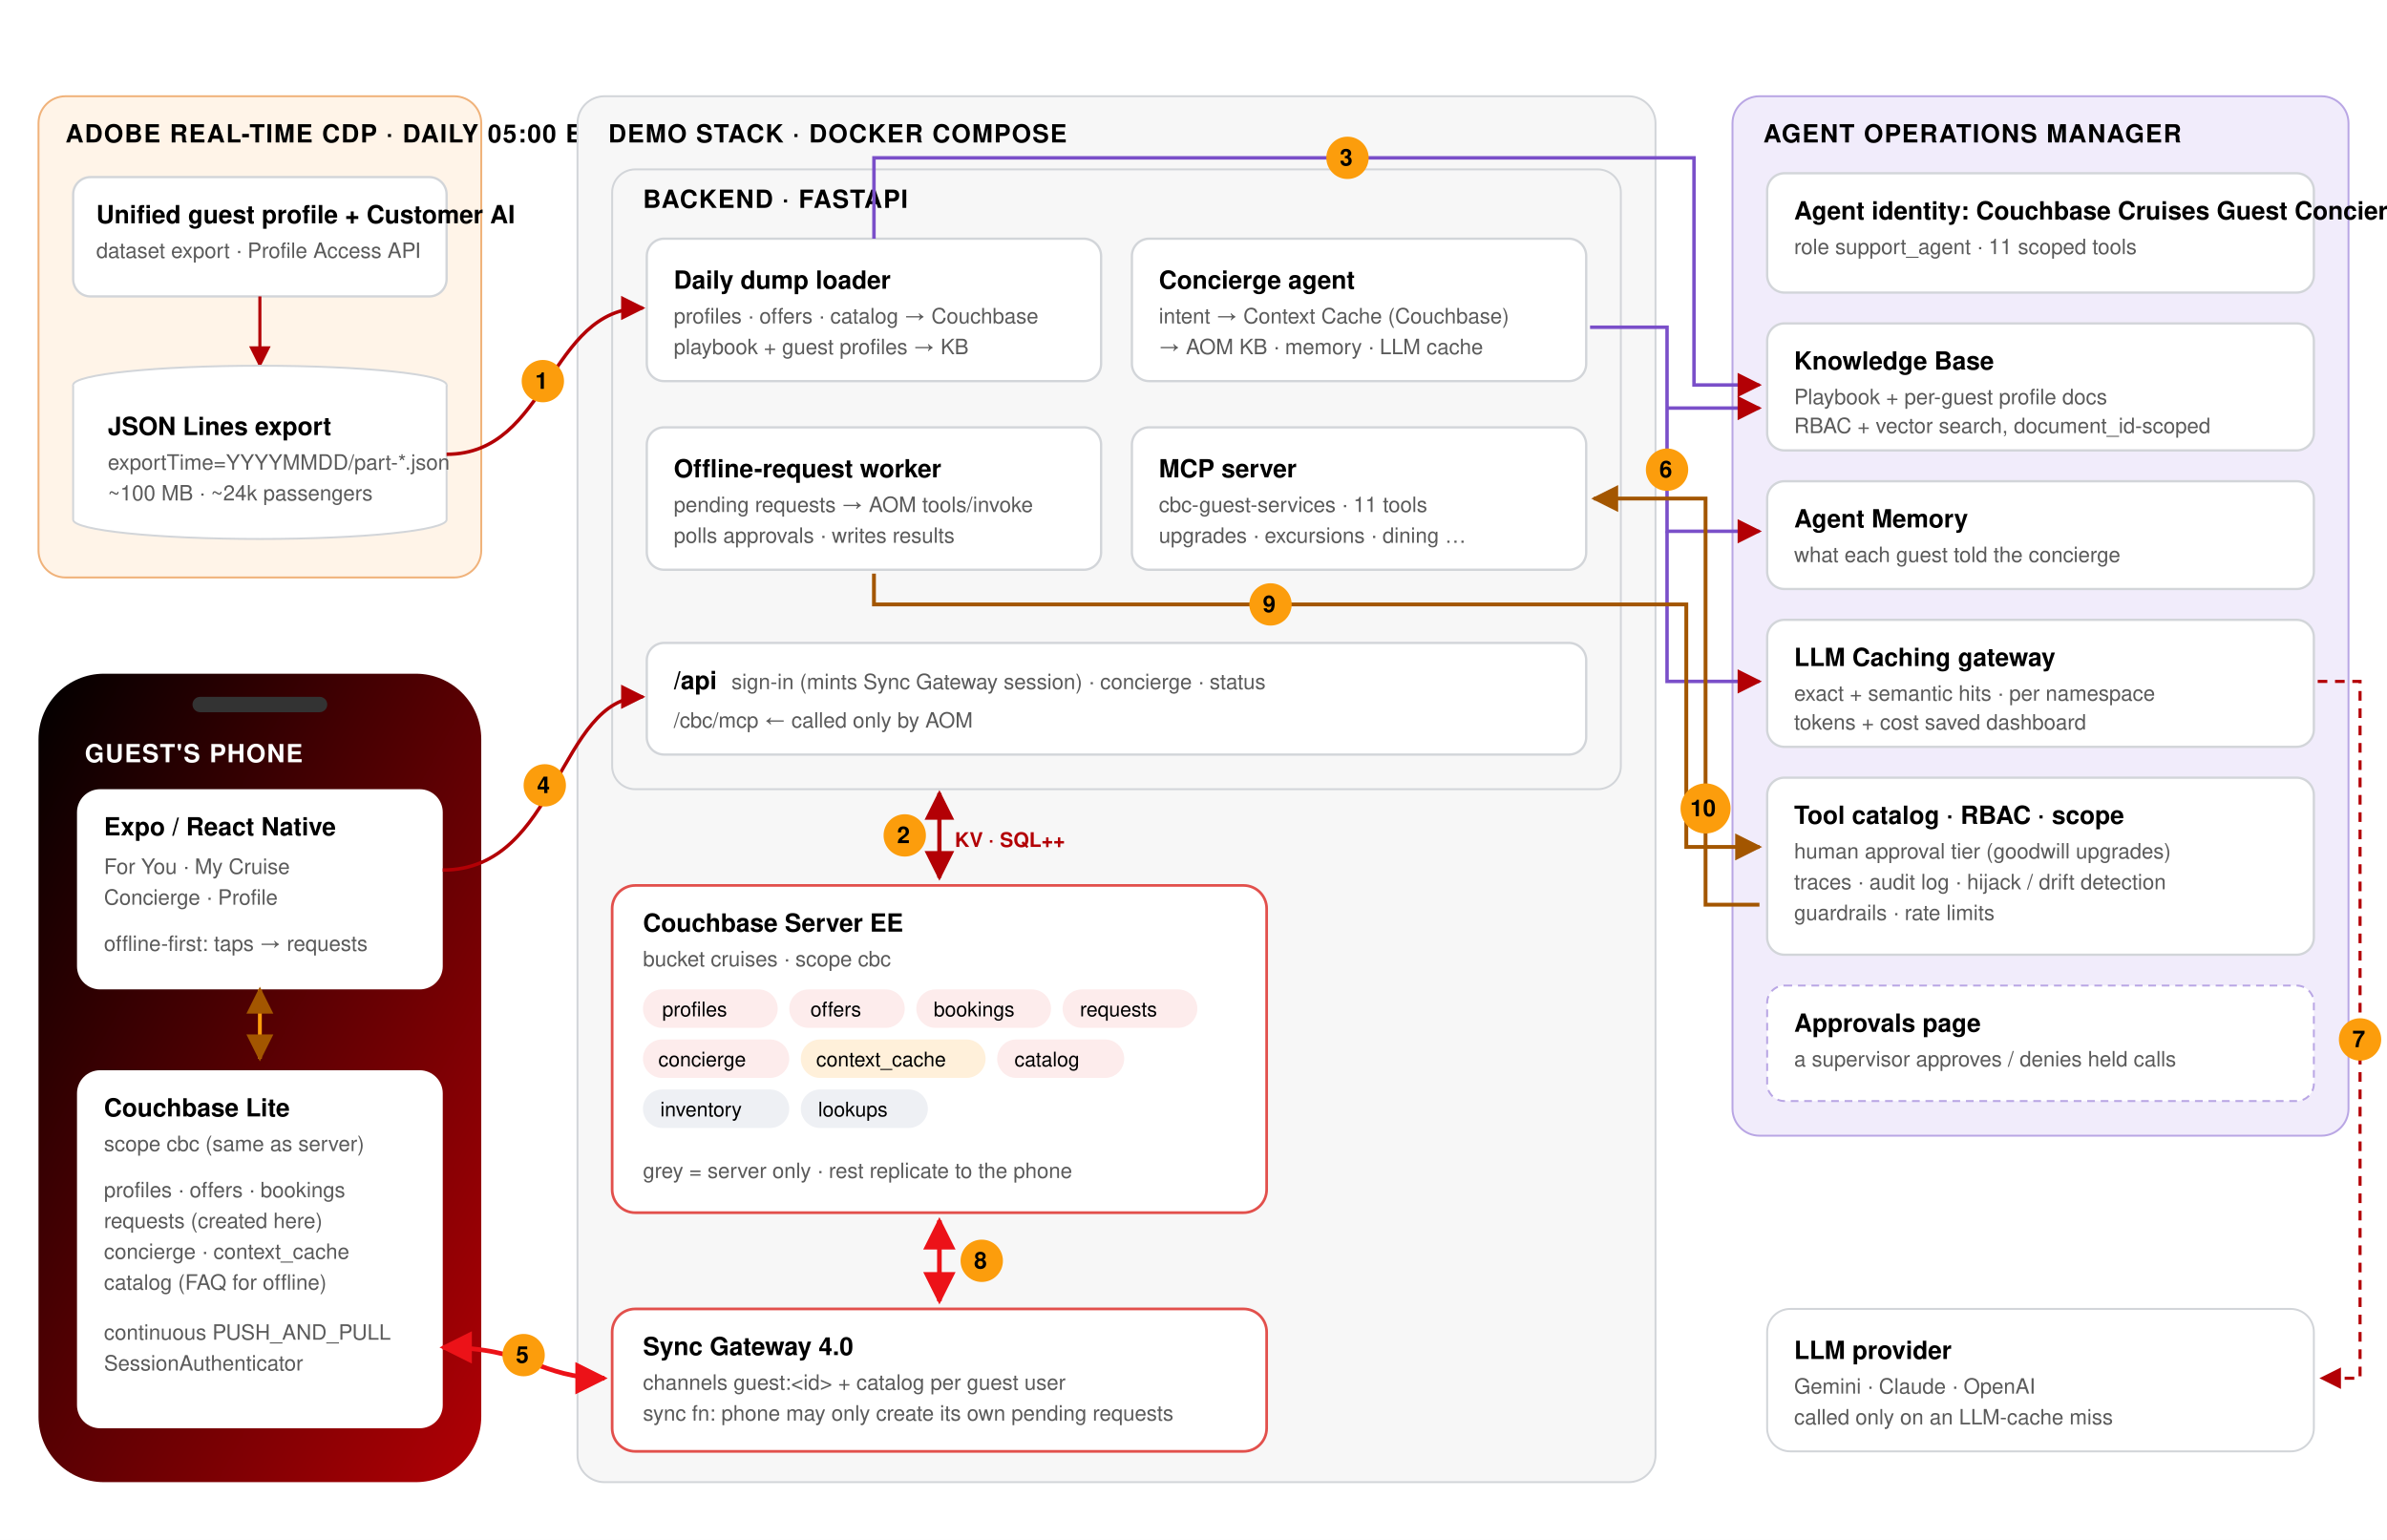
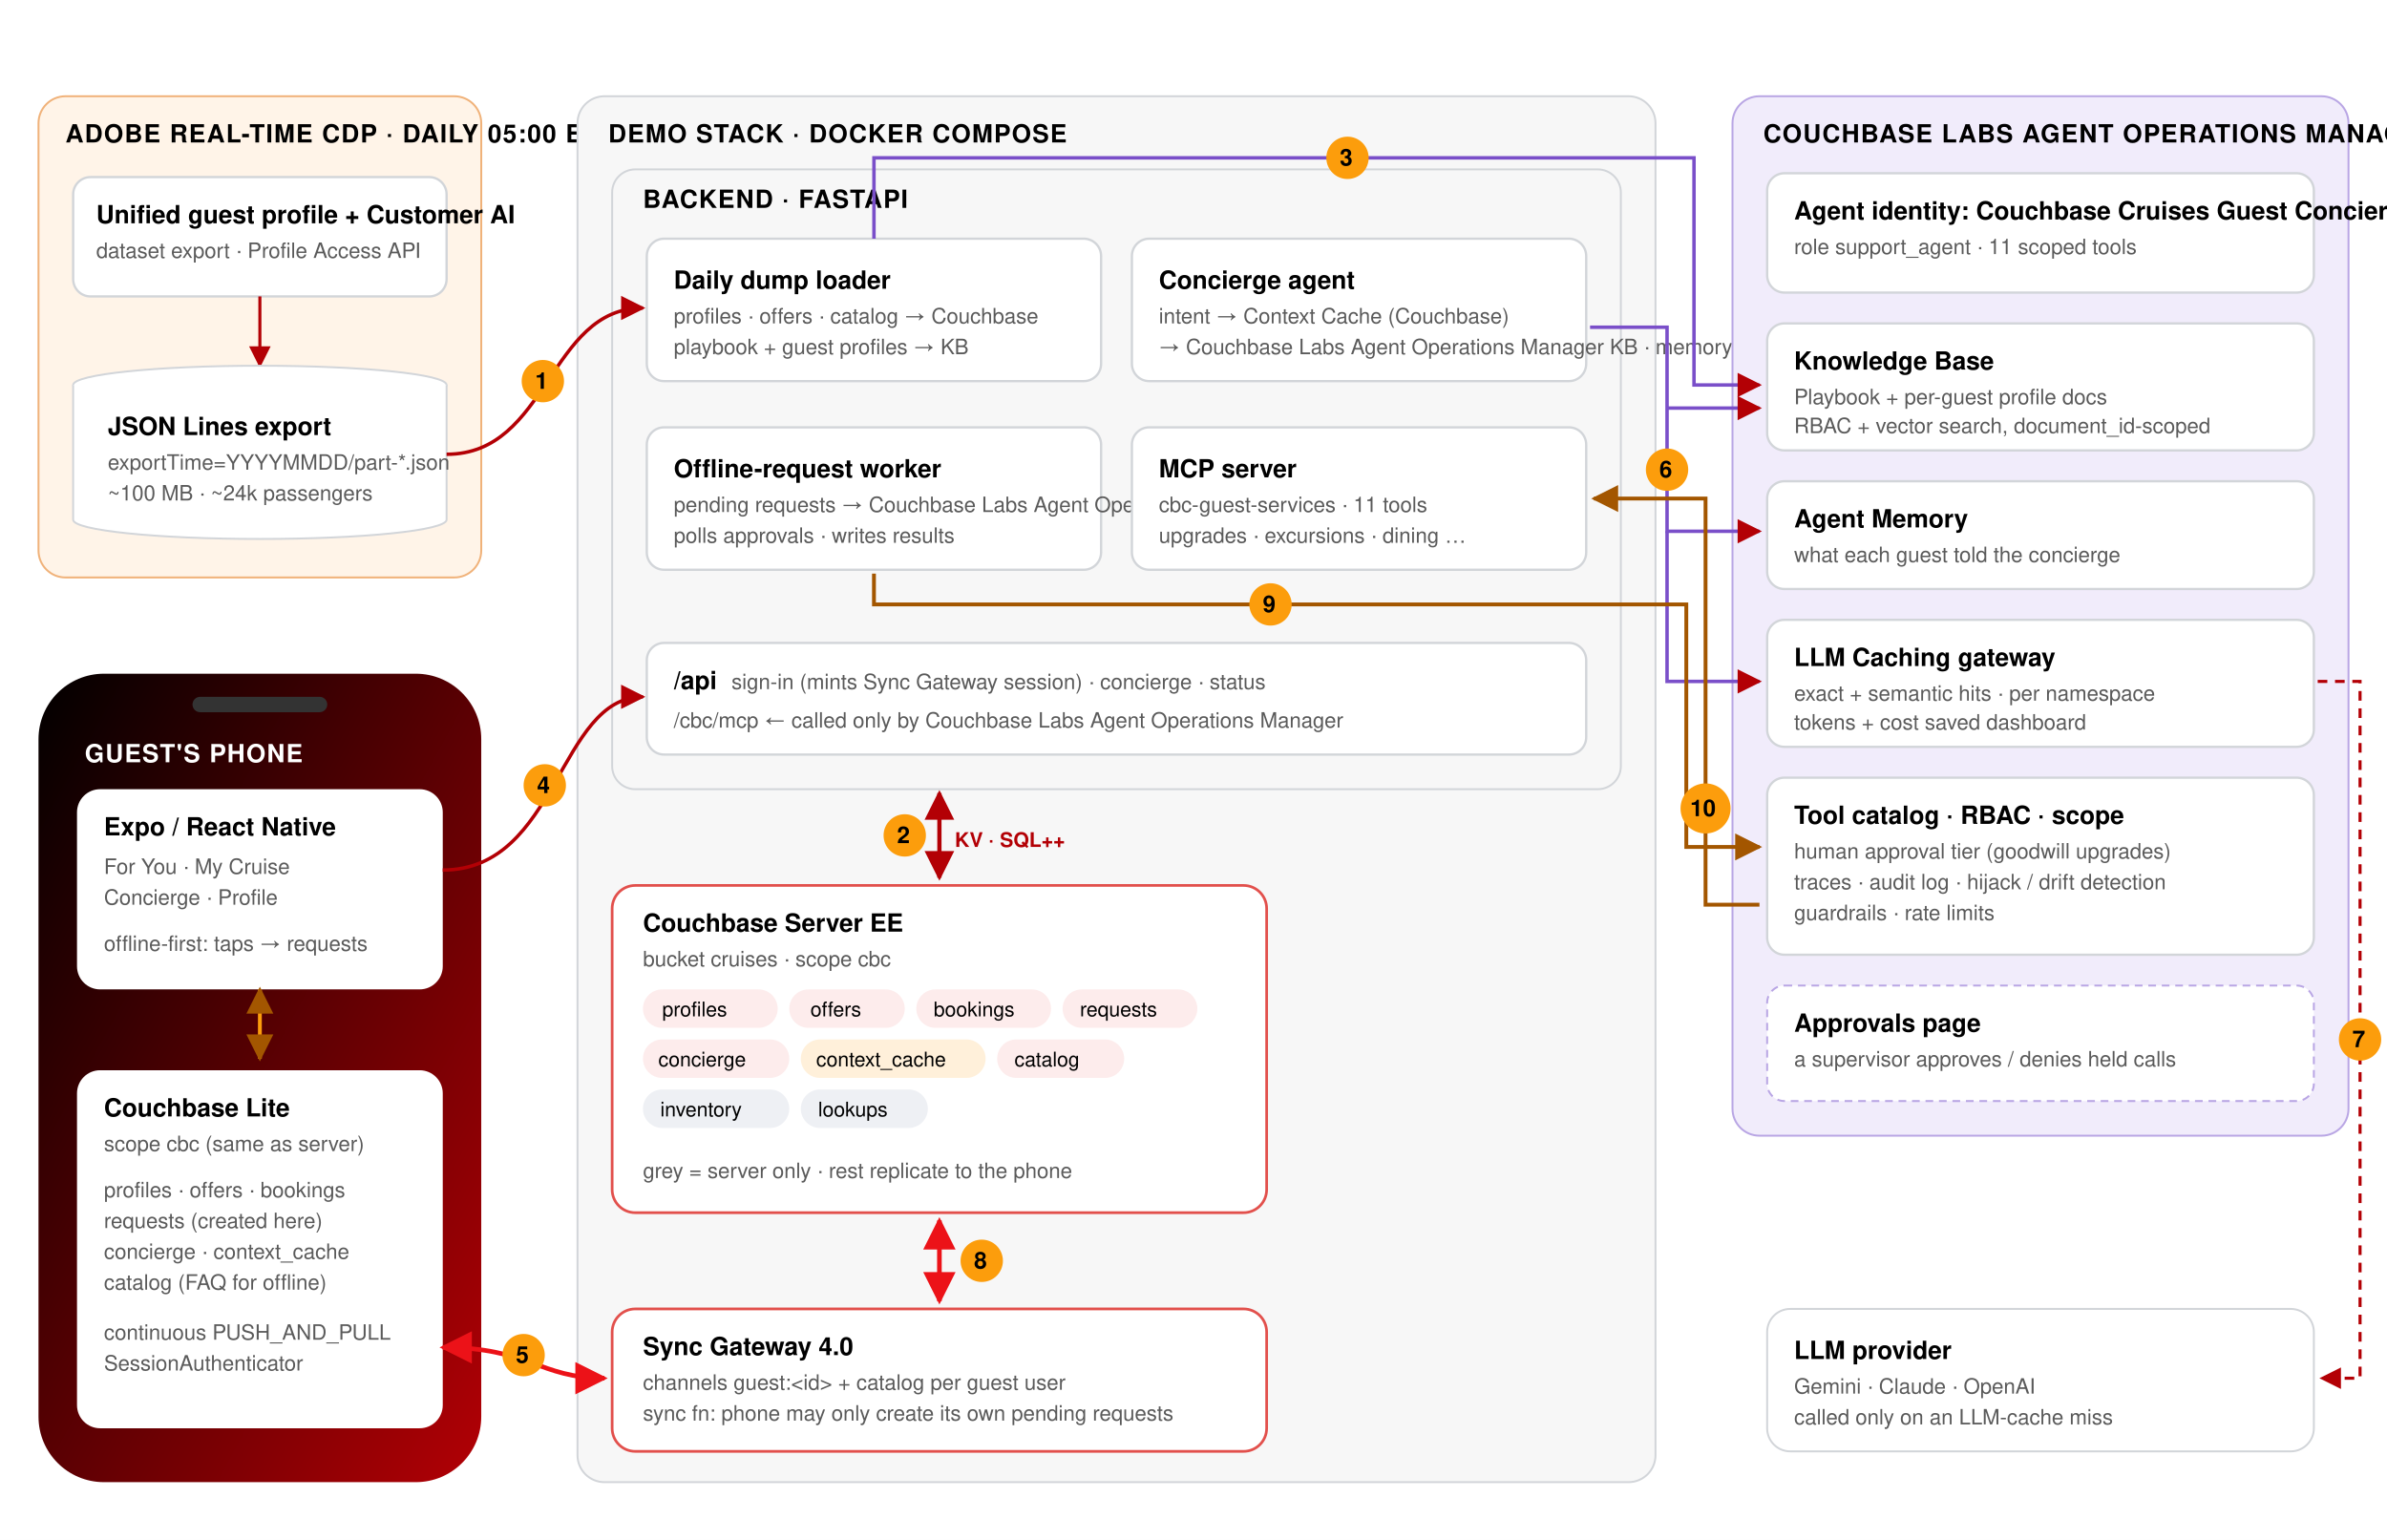
<svg xmlns="http://www.w3.org/2000/svg" viewBox="0 0 1240 800" width="1240" height="800" font-family="-apple-system, Segoe UI, Helvetica, Arial, sans-serif">
  <defs>
    <marker id="ah" viewBox="0 0 10 10" refX="9" refY="5" markerWidth="7" markerHeight="7" orient="auto-start-reverse">
      <path d="M0,0 L10,5 L0,10 z" fill="#B30005" />
    </marker>
    <marker id="ahg" viewBox="0 0 10 10" refX="9" refY="5" markerWidth="7" markerHeight="7" orient="auto-start-reverse">
      <path d="M0,0 L10,5 L0,10 z" fill="#A35600" />
    </marker>
    <marker id="aho" viewBox="0 0 10 10" refX="9" refY="5" markerWidth="7" markerHeight="7" orient="auto-start-reverse">
      <path d="M0,0 L10,5 L0,10 z" fill="#EC1218" />
    </marker>
    <linearGradient id="hero" x1="0" y1="0" x2="1" y2="1">
      <stop offset="0" stop-color="#000000" />
      <stop offset="1" stop-color="#B30005" />
    </linearGradient>
    <style>
      .t { fill:#000000; font-size:13px; font-weight:700 }
      .s { fill:#5A5A5A; font-size:11px }
      .h { fill:#000000; font-size:13px; font-weight:800; letter-spacing:0.6px }
      .hw { fill:#FFFFFF; font-size:13px; font-weight:800; letter-spacing:0.6px }
      .box { fill:#FFFFFF; stroke:#D2D5D9; stroke-width:1.2 }
      .badge { fill:#FC9D0C }
      .bn { fill:#000000; font-size:12px; font-weight:900 }
      .lbl { fill:#B30005; font-size:10.5px; font-weight:700 }
    </style>
  </defs>
  <rect width="1240" height="800" fill="#FFFFFF" />
  <rect x="20" y="50" width="230" height="250" rx="14" fill="#FFF4E8" stroke="#F0B27A" />
  <text x="34" y="74" class="h">ADOBE REAL-TIME CDP · DAILY 05:00 ET</text>
  <rect x="38" y="92" width="194" height="62" rx="9" class="box" />
  <text x="50" y="116" class="t">Unified guest profile + Customer AI</text>
  <text x="50" y="134" class="s">dataset export · Profile Access API</text>
  <path d="M135,154 V190" stroke="#B30005" stroke-width="1.6" fill="none" marker-end="url(#ah)" />
  <ellipse cx="135" cy="200" rx="97" ry="10" fill="#FFFFFF" stroke="#D2D5D9" />
  <rect x="38" y="200" width="194" height="70" fill="#FFFFFF" stroke="none" />
  <path d="M38,200 V270 A97,10 0 0 0 232,270 V200" fill="#FFFFFF" stroke="#D2D5D9" />
  <text x="56" y="226" class="t">JSON Lines export</text>
  <text x="56" y="244" class="s">exportTime=YYYYMMDD/part-*.json</text>
  <text x="56" y="260" class="s">~100 MB · ~24k passengers</text>
  <rect x="20" y="350" width="230" height="420" rx="34" fill="url(#hero)" />
  <rect x="100" y="362" width="70" height="8" rx="4" fill="#333333" />
  <text x="44" y="396" class="hw">GUEST'S PHONE</text>
  <rect x="40" y="410" width="190" height="104" rx="12" fill="#FFFFFF" />
  <text x="54" y="434" class="t">Expo / React Native</text>
  <text x="54" y="454" class="s">For You · My Cruise</text>
  <text x="54" y="470" class="s">Concierge · Profile</text>
  <text x="54" y="494" class="s" fill="#A35600">offline-first: taps → requests</text>
  <path d="M135,514 V550" stroke="#FC9D0C" stroke-width="2" fill="none" marker-end="url(#ahg)" marker-start="url(#ahg)" />
  <rect x="40" y="556" width="190" height="186" rx="12" fill="#FFFFFF" />
  <text x="54" y="580" class="t">Couchbase Lite</text>
  <text x="54" y="598" class="s">scope cbc (same as server)</text>
  <text x="54" y="622" class="s">profiles · offers · bookings</text>
  <text x="54" y="638" class="s">requests (created here)</text>
  <text x="54" y="654" class="s">concierge · context_cache</text>
  <text x="54" y="670" class="s">catalog (FAQ for offline)</text>
  <text x="54" y="696" class="s" fill="#EC1218">continuous PUSH_AND_PULL</text>
  <text x="54" y="712" class="s" fill="#EC1218">SessionAuthenticator</text>
  <rect x="300" y="50" width="560" height="720" rx="14" fill="#F7F7F7" stroke="#D2D5D9" />
  <text x="316" y="74" class="h">DEMO STACK · DOCKER COMPOSE</text>
  <rect x="318" y="88" width="524" height="322" rx="12" fill="#F7F7F7" stroke="#D2D5D9" />
  <text x="334" y="108" class="h">BACKEND · FASTAPI</text>
  <rect x="336" y="124" width="236" height="74" rx="9" class="box" />
  <text x="350" y="150" class="t">Daily dump loader</text>
  <text x="350" y="168" class="s">profiles · offers · catalog → Couchbase</text>
  <text x="350" y="184" class="s">playbook + guest profiles → KB</text>
  <rect x="588" y="124" width="236" height="74" rx="9" class="box" />
  <text x="602" y="150" class="t">Concierge agent</text>
  <text x="602" y="168" class="s">intent → Context Cache (Couchbase)</text>
-   <text x="602" y="184" class="s">→ AOM KB · memory · LLM cache</text>
+   <text x="602" y="184" class="s">→ Couchbase Labs Agent Operations Manager KB · memory · LLM cache</text>
  <rect x="336" y="222" width="236" height="74" rx="9" class="box" />
  <text x="350" y="248" class="t">Offline-request worker</text>
-   <text x="350" y="266" class="s">pending requests → AOM tools/invoke</text>
+   <text x="350" y="266" class="s">pending requests → Couchbase Labs Agent Operations Manager tools/invoke</text>
  <text x="350" y="282" class="s">polls approvals · writes results</text>
  <rect x="588" y="222" width="236" height="74" rx="9" class="box" />
  <text x="602" y="248" class="t">MCP server</text>
  <text x="602" y="266" class="s">cbc-guest-services · 11 tools</text>
  <text x="602" y="282" class="s">upgrades · excursions · dining …</text>
  <rect x="336" y="334" width="488" height="58" rx="9" class="box" />
  <text x="350" y="358" class="t">/api</text>
  <text x="380" y="358" class="s">sign-in (mints Sync Gateway session) · concierge · status</text>
-   <text x="350" y="378" class="s">/cbc/mcp  ← called only by AOM</text>
+   <text x="350" y="378" class="s">/cbc/mcp  ← called only by Couchbase Labs Agent Operations Manager</text>
  <rect x="318" y="460" width="340" height="170" rx="12" fill="#FFFFFF" stroke="#E2504C" stroke-width="1.4" />
  <text x="334" y="484" class="t">Couchbase Server EE</text>
  <text x="334" y="502" class="s">bucket cruises · scope cbc</text>
  <g font-size="10.5" fill="#000000">
    <rect x="334" y="514" width="70" height="20" rx="10" fill="#FDECEC" />
    <text x="344" y="528">profiles</text>
    <rect x="410" y="514" width="60" height="20" rx="10" fill="#FDECEC" />
    <text x="421" y="528">offers</text>
    <rect x="476" y="514" width="70" height="20" rx="10" fill="#FDECEC" />
    <text x="485" y="528">bookings</text>
    <rect x="552" y="514" width="70" height="20" rx="10" fill="#FDECEC" />
    <text x="561" y="528">requests</text>
    <rect x="334" y="540" width="76" height="20" rx="10" fill="#FDECEC" />
    <text x="342" y="554">concierge</text>
    <rect x="416" y="540" width="96" height="20" rx="10" fill="#FFF0DA" />
    <text x="424" y="554">context_cache</text>
    <rect x="518" y="540" width="66" height="20" rx="10" fill="#FDECEC" />
    <text x="527" y="554">catalog</text>
    <rect x="334" y="566" width="76" height="20" rx="10" fill="#EEF0F4" />
    <text x="343" y="580">inventory</text>
    <rect x="416" y="566" width="66" height="20" rx="10" fill="#EEF0F4" />
    <text x="425" y="580">lookups</text>
  </g>
  <text x="334" y="612" class="s">grey = server only · rest replicate to the phone</text>
  <rect x="318" y="680" width="340" height="74" rx="12" fill="#FFFFFF" stroke="#E2504C" stroke-width="1.4" />
  <text x="334" y="704" class="t">Sync Gateway 4.0</text>
  <text x="334" y="722" class="s">channels guest:&lt;id&gt; + catalog per guest user</text>
  <text x="334" y="738" class="s">sync fn: phone may only create its own pending requests</text>
  <rect x="900" y="50" width="320" height="540" rx="14" fill="#F1ECFB" stroke="#B9A6E4" />
-   <text x="916" y="74" class="h">AGENT OPERATIONS MANAGER</text>
+   <text x="916" y="74" class="h">COUCHBASE LABS AGENT OPERATIONS MANAGER</text>
  <rect x="918" y="90" width="284" height="62" rx="9" class="box" />
  <text x="932" y="114" class="t">Agent identity: Couchbase Cruises Guest Concierge</text>
  <text x="932" y="132" class="s">role support_agent · 11 scoped tools</text>
  <rect x="918" y="168" width="284" height="66" rx="9" class="box" />
  <text x="932" y="192" class="t">Knowledge Base</text>
  <text x="932" y="210" class="s">Playbook + per-guest profile docs</text>
  <text x="932" y="225" class="s">RBAC + vector search, document_id-scoped</text>
  <rect x="918" y="250" width="284" height="56" rx="9" class="box" />
  <text x="932" y="274" class="t">Agent Memory</text>
  <text x="932" y="292" class="s">what each guest told the concierge</text>
  <rect x="918" y="322" width="284" height="66" rx="9" class="box" />
  <text x="932" y="346" class="t">LLM Caching gateway</text>
  <text x="932" y="364" class="s">exact + semantic hits · per namespace</text>
  <text x="932" y="379" class="s">tokens + cost saved dashboard</text>
  <rect x="918" y="404" width="284" height="92" rx="9" class="box" />
  <text x="932" y="428" class="t">Tool catalog · RBAC · scope</text>
  <text x="932" y="446" class="s">human approval tier (goodwill upgrades)</text>
  <text x="932" y="462" class="s">traces · audit log · hijack / drift detection</text>
  <text x="932" y="478" class="s">guardrails · rate limits</text>
  <rect x="918" y="512" width="284" height="60" rx="9" fill="#FFFFFF" stroke="#B9A6E4" stroke-dasharray="4 3" />
  <text x="932" y="536" class="t">Approvals page</text>
  <text x="932" y="554" class="s">a supervisor approves / denies held calls</text>
  <rect x="918" y="680" width="284" height="74" rx="12" fill="#FFFFFF" stroke="#D2D5D9" />
  <text x="932" y="706" class="t">LLM provider</text>
  <text x="932" y="724" class="s">Gemini · Claude · OpenAI</text>
  <text x="932" y="740" class="s">called only on an LLM-cache miss</text>
  <path d="M232,236 C285,236 285,160 334,160" stroke="#B30005" stroke-width="1.8" fill="none" marker-end="url(#ah)" />
  <path d="M488,412 V456" stroke="#B30005" stroke-width="2.2" fill="none" marker-end="url(#ah)" marker-start="url(#ah)" />
  <text x="496" y="440" class="lbl">KV · SQL++</text>
  <path d="M454,124 V82 H880 V200 H914" stroke="#7A4FC9" stroke-width="1.8" fill="none" marker-end="url(#ah)" />
  <path d="M230,452 C290,452 290,362 334,362" stroke="#B30005" stroke-width="1.8" fill="none" marker-end="url(#ah)" />
  <path d="M230,700 C275,700 280,716 314,716" stroke="#EC1218" stroke-width="2.4" fill="none" marker-end="url(#aho)" marker-start="url(#aho)" />
  <path d="M488,634 V676" stroke="#EC1218" stroke-width="2.4" fill="none" marker-end="url(#aho)" marker-start="url(#aho)" />
  <path d="M826,170 H866 V276 H914" stroke="#7A4FC9" stroke-width="1.8" fill="none" marker-end="url(#ah)" />
  <path d="M866,212 H914" stroke="#7A4FC9" stroke-width="1.8" fill="none" marker-end="url(#ah)" />
  <path d="M866,276 V354 H914" stroke="#7A4FC9" stroke-width="1.8" fill="none" marker-end="url(#ah)" />
  <path d="M1204,354 H1226 V716 H1206" stroke="#B30005" stroke-width="1.6" fill="none" stroke-dasharray="5 4" marker-end="url(#ah)" />
  <path d="M454,298 V314 H876 V440 H914" stroke="#A35600" stroke-width="2" fill="none" marker-end="url(#ahg)" />
  <path d="M914,470 H886 V259 H828" stroke="#A35600" stroke-width="2" fill="none" marker-end="url(#ahg)" />
  <g>
    <circle cx="282" cy="198" r="11" class="badge" />
    <text x="278" y="202" class="bn">1</text>
    <circle cx="470" cy="434" r="11" class="badge" />
    <text x="466" y="438" class="bn">2</text>
    <circle cx="700" cy="82" r="11" class="badge" />
    <text x="696" y="86" class="bn">3</text>
    <circle cx="283" cy="408" r="11" class="badge" />
    <text x="279" y="412" class="bn">4</text>
    <circle cx="272" cy="704" r="11" class="badge" />
    <text x="268" y="708" class="bn">5</text>
    <circle cx="866" cy="244" r="11" class="badge" />
    <text x="862" y="248" class="bn">6</text>
    <circle cx="1226" cy="540" r="11" class="badge" />
    <text x="1222" y="544" class="bn">7</text>
    <circle cx="510" cy="655" r="11" class="badge" />
    <text x="506" y="659" class="bn">8</text>
    <circle cx="660" cy="314" r="11" class="badge" />
    <text x="656" y="318" class="bn">9</text>
    <circle cx="886" cy="420" r="13" class="badge" />
    <text x="878" y="424" class="bn">10</text>
  </g>
</svg>
